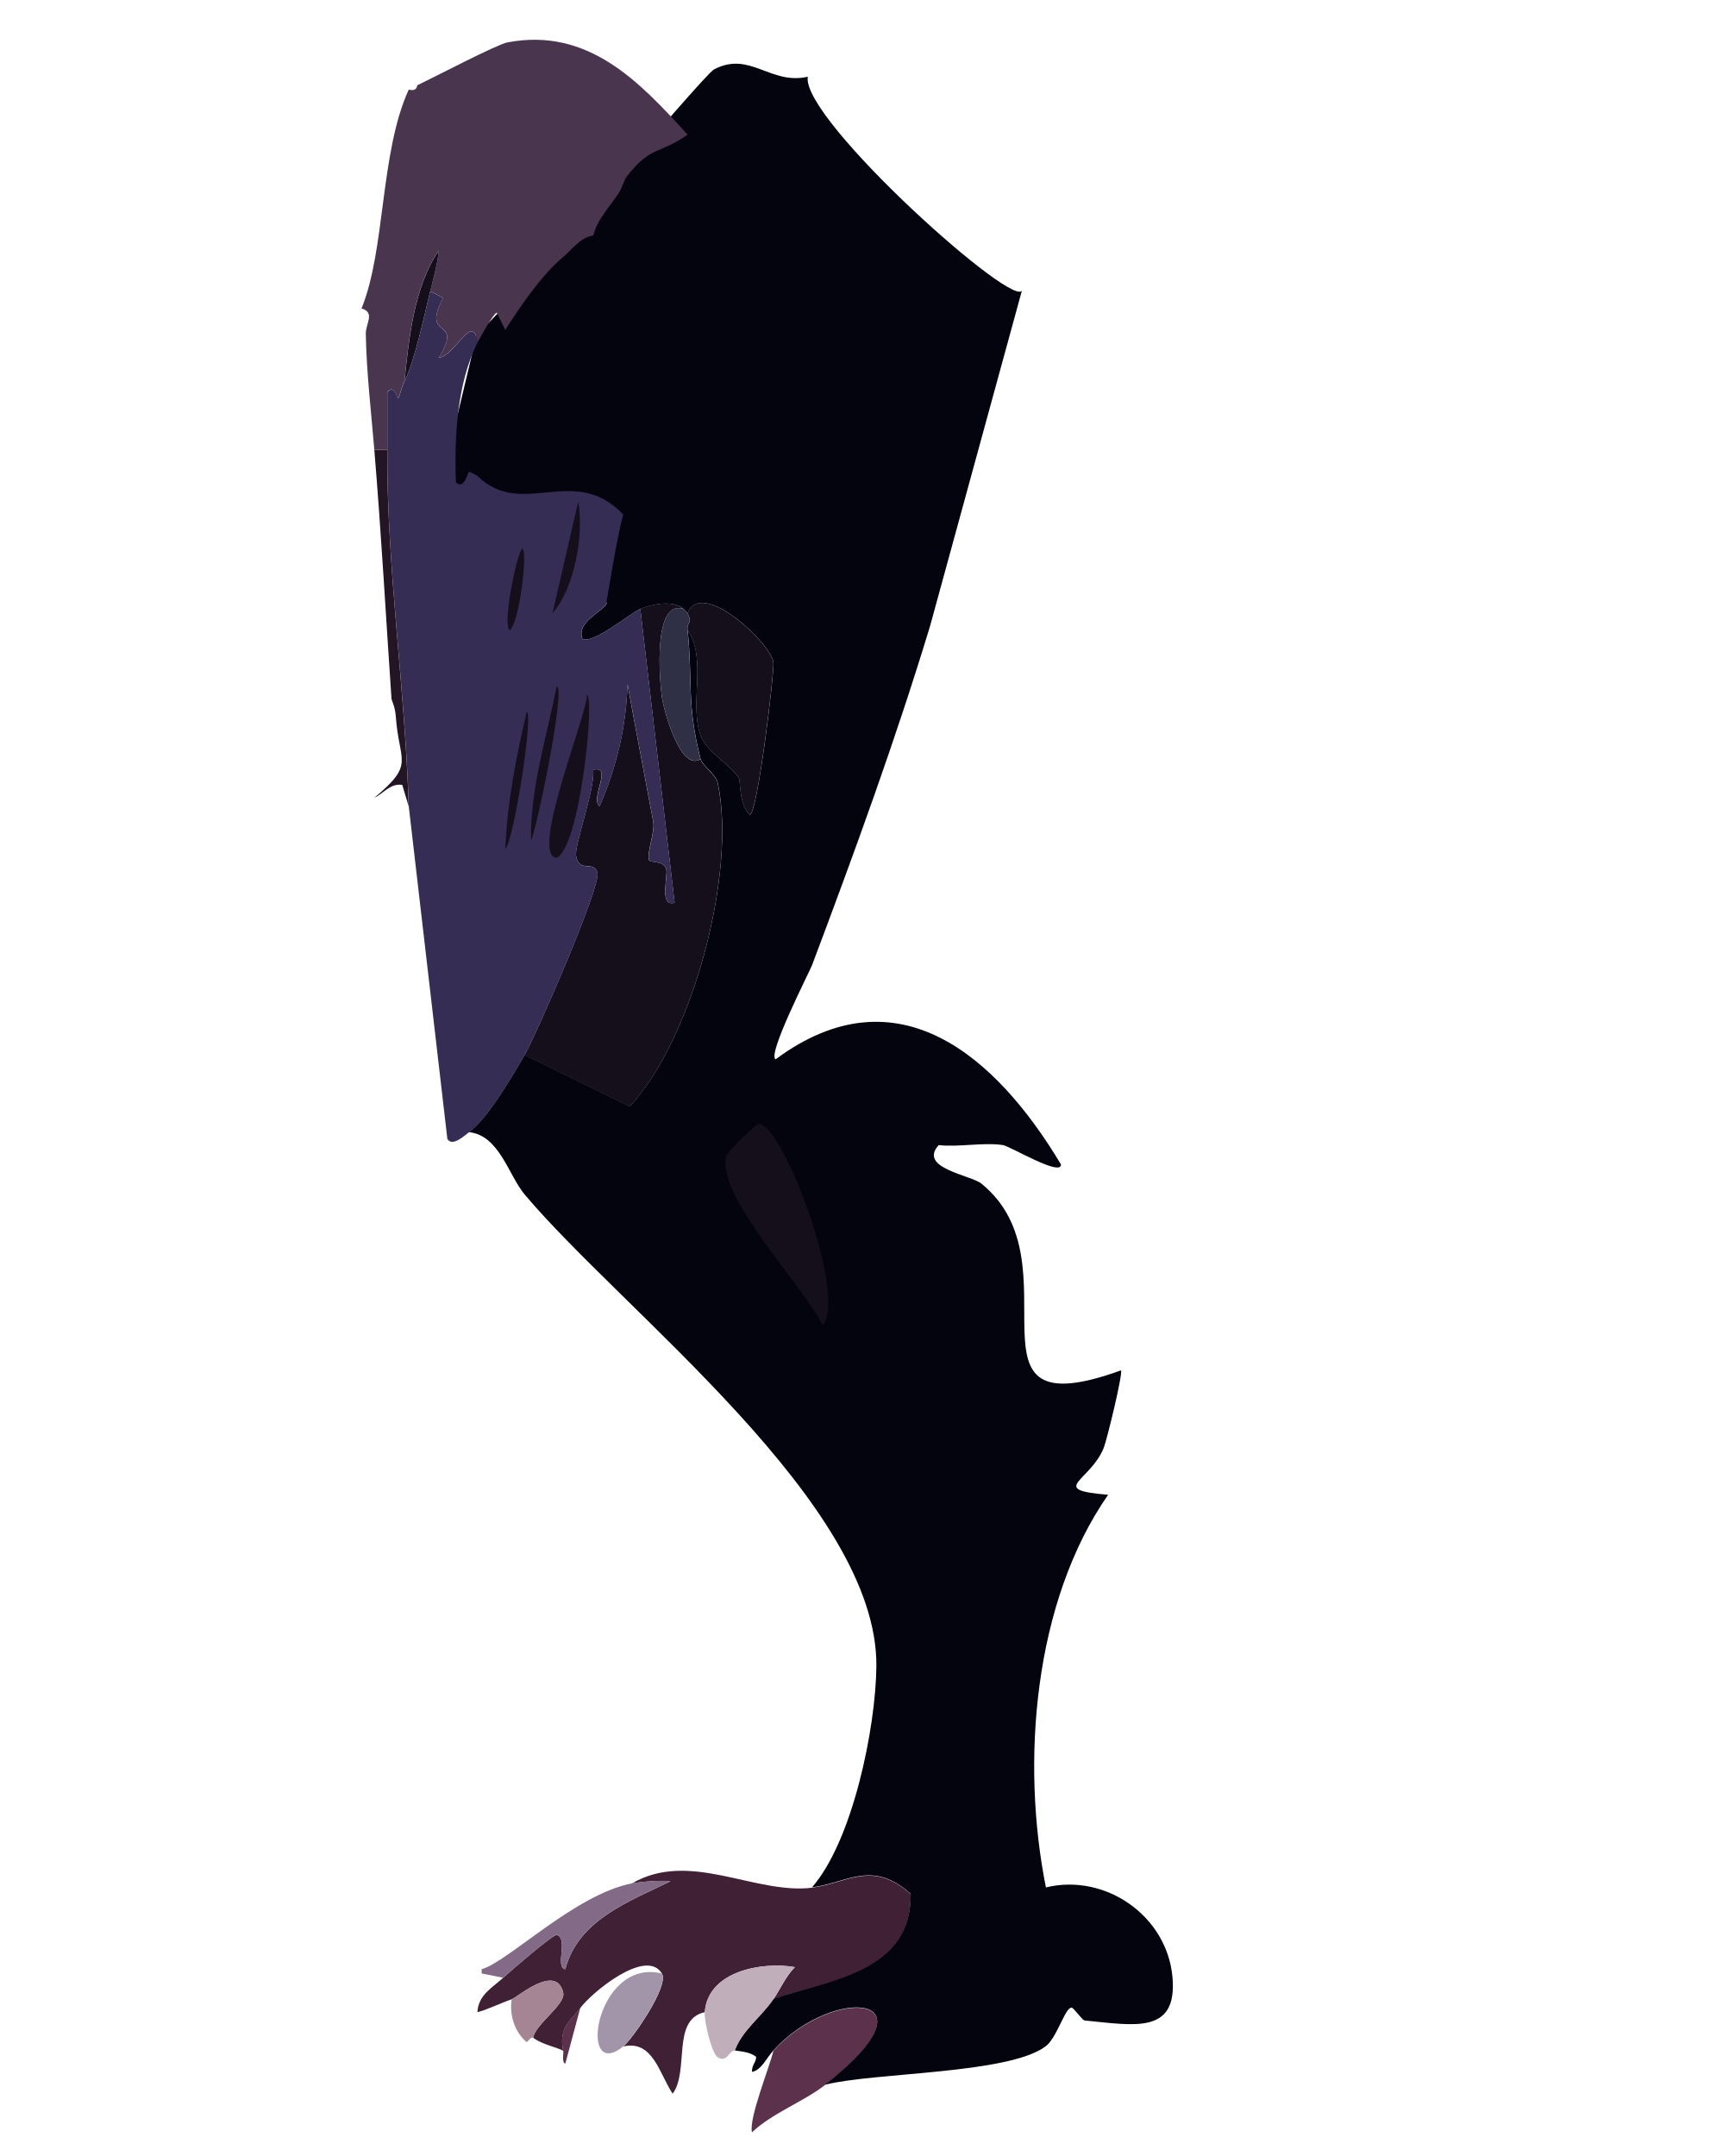
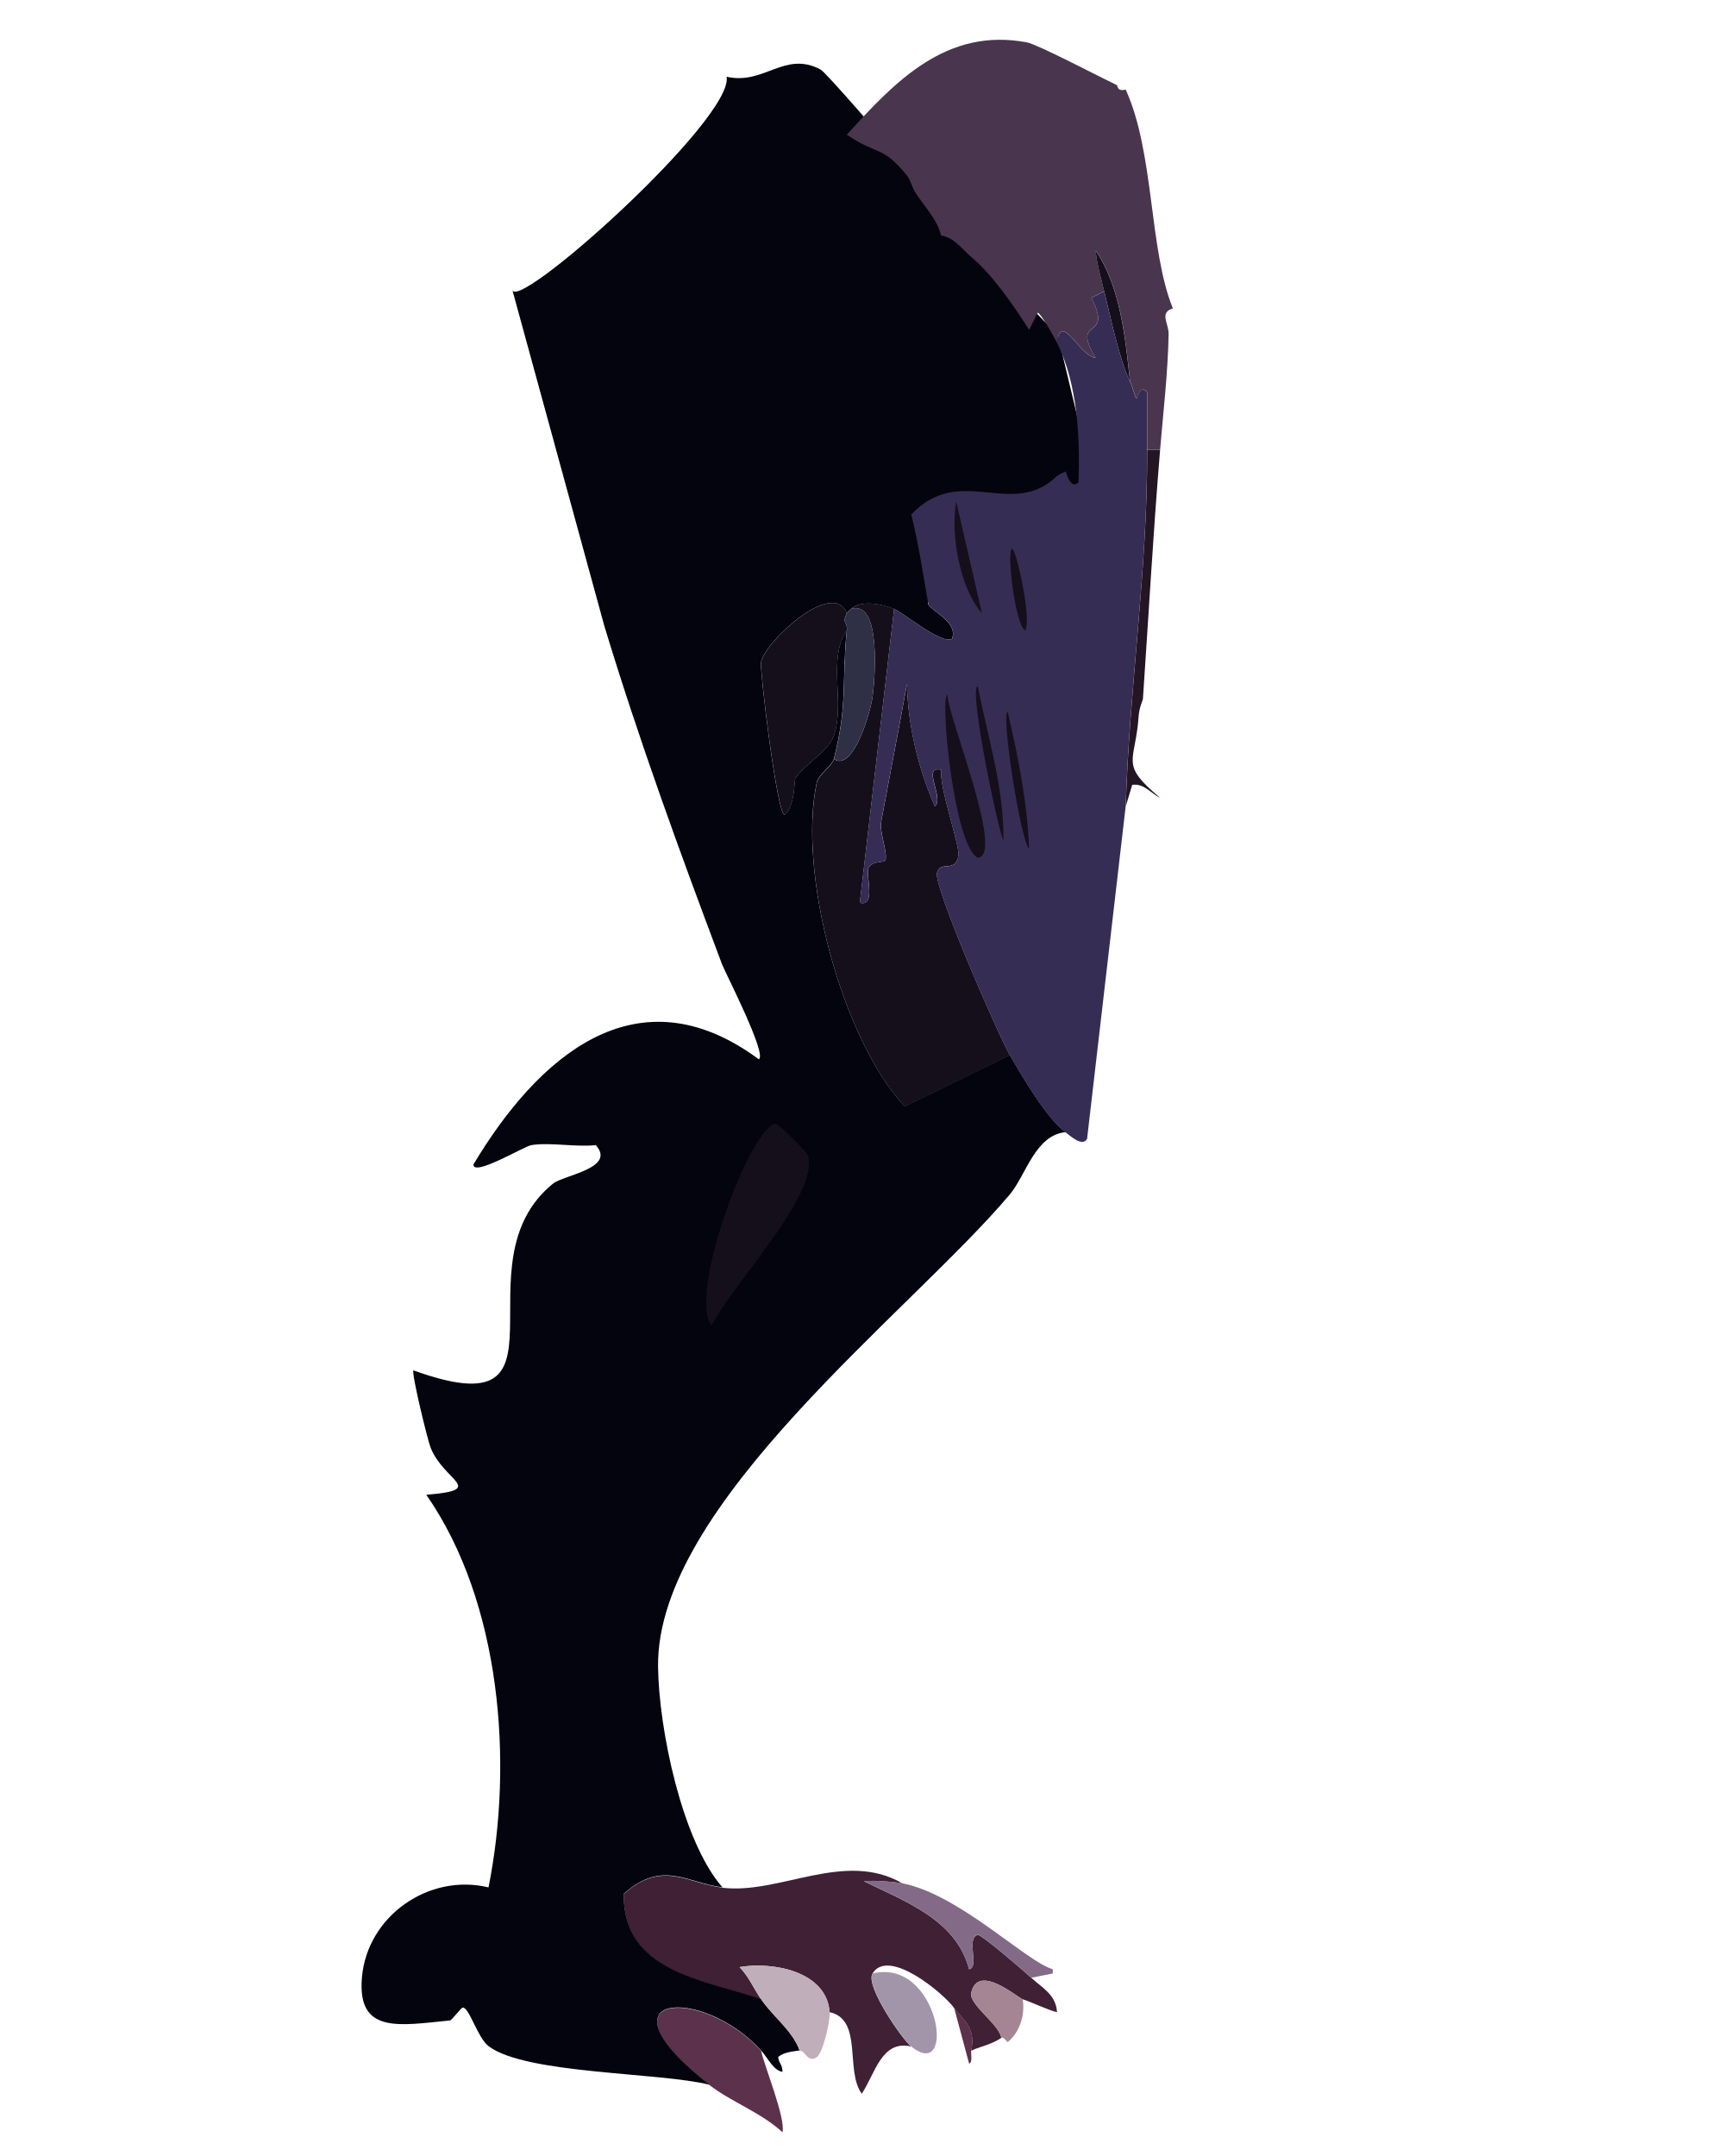
<svg xmlns="http://www.w3.org/2000/svg" id="Layer_1" version="1.1" viewBox="0 0 220.09 277.58">
  <defs>
    <style>
      .st0 {
        fill: #3f2035;
      }

      .st1 {
        fill: #c0afbb;
      }

      .st2 {
        fill: #a295a9;
      }

      .st3 {
        fill: #231523;
      }

      .st4 {
        fill: #49364e;
      }

      .st5 {
        fill: #836a86;
      }

      .st6 {
        fill: #04040e;
      }

      .st7 {
        fill: #5b314c;
      }

      .st8 {
        fill: #362d55;
      }

      .st9 {
        fill: #2f2f45;
      }

      .st10 {
        fill: #150f1c;
      }

      .st11 {
        fill: #a58493;
      }
    </style>
  </defs>
-   <path class="st7" d="M106.21,268.45c-2.69,2.11-6.75,3.59-9.39,6.08-.42-1.83,2.28-8.38,2.76-10.5,7.6-8.4,21.85-7.5,6.63,4.42Z" />
-   <path class="st10" d="M87.98,78.39c-3.93-1.2-3.06,9.11-2.76,11.33.23,1.68,2.38,9.67,4.97,8.01.21.84,1.99,2.02,2.21,3.04,2.48,11.49-3.19,32.96-11.33,41.71l-13.54-6.63c1.62-2.82,9.86-21.79,9.39-23.48s-2.35.12-2.76-2.21c-.22-1.26,2.53-8.89,2.21-11.05,2.61-.62-.45,3.69.83,4.7,2.15-4.93,3.45-10.31,3.59-15.75,1.06,5.88,2.22,11.79,3.31,17.68.26,1.41-.81,3.87-.55,4.97.1.44,1.76,0,2.21,1.1.34.84-1,4.99,1.1,4.42l-4.42-37.85c1.78-.69,4.23-1.11,5.52,0Z" />
-   <path class="st0" d="M104.56,243.03c4.5-.55,7.73-3.62,12.71.83.08,10.05-10.2,11.01-17.68,13.54.92-1.38,1.59-2.94,2.76-4.14-4.15-.73-11.21.47-11.6,5.8-4.33.95-1.96,7.56-4.14,10.5-1.69-2.5-2.53-6.97-6.35-6.08,1.15-.93,5.93-7.8,4.97-9.39-2.03-3.38-9.09,2.49-10.5,4.42-1.15,1.56-2.85,2.5-2.21,5.52-.81-.45-2.59-.76-3.87-1.66.22-1.71,4.2-4.3,3.87-5.8-.87-3.86-5.91.58-6.63.83-1.42.48-3.37,1.44-4.42,1.66.13-2.25,1.91-3.13,3.31-4.42.8-.74,6.48-5.66,6.91-5.52,1.55.48-.29,4.14,1.1,4.42,1.65-6.37,8.28-8.75,13.54-11.33-1.16-.16-3.91.07-4.97.28,7.44-4.34,15.81,1.45,23.2.55Z" />
-   <path class="st10" d="M88.53,81.15c-.12-1.15.68-.8,0-2.21,1.8-4.5,10.67,3.8,11.05,6.35.15,1.02-2.05,19.56-3.04,19.61-1.35-1.1-1.24-4.47-1.38-4.7-1.08-1.73-4.24-3.41-4.97-5.52-1.47-4.24.88-9.83-1.66-13.54Z" />
+   <path class="st7" d="M97.99,264.03c.48,2.12,3.18,8.67,2.76,10.5-2.64-2.49-6.7-3.97-9.39-6.08-15.22-11.92-.97-12.82,6.63-4.42Z" />
+   <path class="st10" d="M109.61,78.38c1.29-1.11,3.74-.69,5.52,0l-4.42,37.85c2.1.57.76-3.58,1.1-4.42.45-1.1,2.11-.66,2.21-1.1.26-1.1-.81-3.56-.55-4.97,1.09-5.89,2.25-11.8,3.31-17.68.14,5.44,1.44,10.82,3.59,15.75,1.28-1.01-1.78-5.32.83-4.7-.32,2.16,2.43,9.79,2.21,11.05-.41,2.33-2.29.52-2.76,2.21s7.77,20.66,9.39,23.48l-13.54,6.63c-8.14-8.75-13.81-30.22-11.33-41.71.22-1.02,2-2.2,2.21-3.04,2.59,1.66,4.74-6.33,4.97-8.01.3-2.22,1.17-12.53-2.76-11.33h.02Z" />
+   <path class="st0" d="M93.01,243.04c7.39.9,15.76-4.89,23.2-.55-1.06-.21-3.81-.44-4.97-.28,5.26,2.58,11.89,4.96,13.54,11.33,1.39-.28-.45-3.94,1.1-4.42.43-.14,6.11,4.78,6.91,5.52,1.4,1.29,3.18,2.17,3.31,4.42-1.05-.22-3-1.18-4.42-1.66-.72-.25-5.76-4.69-6.63-.83-.33,1.5,3.65,4.09,3.87,5.8-1.28.9-3.06,1.21-3.87,1.66.64-3.02-1.06-3.96-2.21-5.52-1.41-1.93-8.47-7.8-10.5-4.42-.96,1.59,3.82,8.46,4.97,9.39-3.82-.89-4.66,3.58-6.35,6.08-2.18-2.94.19-9.55-4.14-10.5-.39-5.33-7.45-6.53-11.6-5.8,1.17,1.2,1.84,2.76,2.76,4.14-7.48-2.53-17.76-3.49-17.68-13.54,4.98-4.45,8.21-1.38,12.71-.83h0Z" />
+   <path class="st10" d="M109.04,81.14c-2.54,3.71-.19,9.3-1.66,13.54-.73,2.11-3.89,3.79-4.97,5.52-.14.23-.03,3.6-1.38,4.7-.99-.05-3.19-18.59-3.04-19.61.38-2.55,9.25-10.85,11.05-6.35-.68,1.41.12,1.06,0,2.21h0Z" />
  <g>
-     <path class="st6" d="M131.63,37.23c-.14,3.49-28.54-21.88-27.62-27.35-4.85,1.1-7.45-3.38-12.08-.94-1.46.77-28.78,33.53-30.48,33.87l-4.96,20.74c5.8,5.67,22.7,12.56,21.55,14.29-.68,1.01-3.86,2.33-3.04,4.42,1.35.73,6.31-3.42,7.46-3.87,1.78-.69,4.23-1.11,5.53,0,.09.07.54.52.55.55,1.8-4.5,10.67,3.8,11.05,6.35.15,1.02-2.05,19.56-3.04,19.61-1.35-1.1-1.24-4.47-1.38-4.7-1.08-1.73-4.24-3.41-4.97-5.53-1.47-4.24.88-9.83-1.66-13.54.69,6.83-.16,9.33,1.66,16.57.21.84,1.99,2.02,2.21,3.04,2.48,11.49-3.19,32.96-11.33,41.71l-13.54-6.63c-1.49,2.61-4.85,8.33-7.18,9.94,3.92.37,5.12,5.56,7.18,8.01,12.69,15.09,45.51,39.84,45.3,60.77-.08,7.97-3.06,22.47-8.29,28.45,4.5-.55,7.73-3.62,12.71.83.08,10.05-10.2,11.01-17.68,13.54-1.44,2.17-4.08,4.07-4.97,6.63.93.15,1.94.19,2.76.83-.06.82-.55.94-.55,1.93,1.2-.21,1.83-1.73,2.76-2.76,7.6-8.4,21.85-7.5,6.63,4.42,6.35-1.62,23.69-1.35,28.45-4.97,1.44-1.1,2.47-4.97,3.32-4.97.24,0,1.38,1.63,1.66,1.66,6.43.62,11.96,1.83,11.33-5.53-.68-7.93-8.64-13.46-16.3-11.6-3.22-16.07-1.62-36.7,8.01-50.55-7.88-.66-2.27-1.7-.55-6.08.39-.99,2.47-9.51,2.21-9.94-21.91,7.92-5.26-13.71-17.96-24.03-1.38-1.13-8.2-1.98-5.52-4.97,2.57.29,5.84-.39,8.29,0,.93.15,7.51,4.12,7.46,2.49-8.24-13.77-20.99-25.2-36.74-13.54-1.13-.56,4.33-11.19,4.7-12.15,5.42-14.4,10.72-28.9,15.19-43.65" />
-     <path class="st10" d="M97.65,144.69c3.13-.03,11.45,21.98,8.29,25.97-2.49-5.12-13.75-16.7-12.43-21.82.15-.58,3.85-4.14,4.14-4.14Z" />
+     <path class="st6" d="M77.81,80.58c4.47,14.75,9.77,29.25,15.19,43.65.37.96,5.83,11.59,4.7,12.15-15.75-11.66-28.5-.23-36.74,13.54-.05,1.63,6.53-2.34,7.46-2.49,2.45-.39,5.72.29,8.29,0,2.68,2.99-4.14,3.84-5.52,4.97-12.7,10.32,3.95,31.95-17.96,24.03-.26.43,1.82,8.95,2.21,9.94,1.72,4.38,7.33,5.42-.55,6.08,9.63,13.85,11.23,34.48,8.01,50.55-7.66-1.86-15.62,3.67-16.3,11.6-.63,7.36,4.9,6.15,11.33,5.53.28-.03,1.42-1.66,1.66-1.66.85,0,1.88,3.87,3.32,4.97,4.76,3.62,22.1,3.35,28.45,4.97-15.22-11.92-.97-12.82,6.63-4.42.93,1.03,1.56,2.55,2.76,2.76,0-.99-.49-1.11-.55-1.93.82-.64,1.83-.68,2.76-.83-.89-2.56-3.53-4.46-4.97-6.63-7.48-2.53-17.76-3.49-17.68-13.54,4.98-4.45,8.21-1.38,12.71-.83-5.23-5.98-8.21-20.48-8.29-28.45-.21-20.93,32.61-45.68,45.3-60.77,2.06-2.45,3.26-7.64,7.18-8.01-2.33-1.61-5.69-7.33-7.18-9.94l-13.54,6.63c-8.14-8.75-13.81-30.22-11.33-41.71.22-1.02,2-2.2,2.21-3.04,1.82-7.24.97-9.74,1.66-16.57-2.54,3.71-.19,9.3-1.66,13.54-.73,2.12-3.89,3.8-4.97,5.53-.14.23-.03,3.6-1.38,4.7-.99-.05-3.19-18.59-3.04-19.61.38-2.55,9.25-10.85,11.05-6.35.01-.03.46-.48.55-.55,1.3-1.11,3.75-.69,5.53,0,1.15.45,6.11,4.6,7.46,3.87.82-2.09-2.36-3.41-3.04-4.42-1.15-1.73,15.75-8.62,21.55-14.29l-4.96-20.74c-1.7-.34-29.02-33.1-30.48-33.87-4.63-2.44-7.23,2.04-12.08.94.92,5.47-27.48,30.84-27.62,27.35" />
+     <path class="st10" d="M99.92,144.7c.29,0,3.99,3.56,4.14,4.14,1.32,5.12-9.94,16.7-12.43,21.82-3.16-3.99,5.16-26,8.29-25.97h0Z" />
  </g>
-   <path class="st1" d="M99.58,257.4c-1.44,2.17-4.08,4.07-4.97,6.63-.72-.11-.99,1.63-2.21.83-.75-.49-1.75-4.56-1.66-5.8.39-5.33,7.46-6.53,11.6-5.8-1.17,1.21-1.85,2.76-2.76,4.14Z" />
-   <path class="st9" d="M87.98,78.39c.09.07.54.52.55.55.68,1.41-.12,1.06,0,2.21.69,6.83-.16,9.33,1.66,16.57-2.6,1.65-4.74-6.33-4.97-8.01-.3-2.21-1.17-12.52,2.76-11.33Z" />
-   <path class="st5" d="M64.78,254.63l-2.76-.55v-.55c3.32-.9,12.04-9.64,19.34-11.05,1.06-.21,3.81-.44,4.97-.28-5.26,2.58-11.88,4.96-13.54,11.33-1.39-.28.44-3.94-1.1-4.42-.42-.13-6.1,4.79-6.91,5.52Z" />
-   <path class="st2" d="M85.22,254.08c.95,1.59-3.82,8.46-4.97,9.39-5.93,4.8-3.63-11.47,4.97-9.39Z" />
-   <path class="st11" d="M68.65,262.37c-.28-.2-.79.58-.83.55-1.58-1.3-2.26-3.56-1.93-5.52.72-.25,5.76-4.69,6.63-.83.34,1.5-3.65,4.09-3.87,5.8Z" />
-   <path class="st7" d="M74.72,258.5l-1.93,7.18c-.51-.07-.17-1.6-.28-1.66-.64-3.03,1.06-3.96,2.21-5.52Z" />
-   <path class="st4" d="M80.8,22.59c-.48.6-.68,1.54-1.1,2.21-1.14,1.78-2.77,3.37-3.31,5.52-1.76.29-2.69,1.78-3.87,2.76-2.77,2.3-5.53,6.35-7.46,9.39l-1.1-2.21c-.36,0-2.17,3.22-2.49,3.87-.52-4.12-2.87,1.68-4.97,1.93,3.32-5.48-2.39-2.03.55-7.73l-1.66-.83c.42-1.72.95-3.47,1.1-5.25-3.17,4.61-3.85,11.3-4.42,16.85-.42.85-.64,2.07-.83,2.21-.08.06-.43-1.93-1.38-.83,0,2.49.01,4.98,0,7.46h-1.66c-.41-4.91-1.01-10-1.1-14.92-.03-1.37,1.25-2.78-.55-3.31,3.1-7.57,2.36-20.03,6.08-28.18,1.12.3,1.05-.53,1.1-.55,2.16-1.03,10.23-5.26,11.6-5.52,10.36-1.98,17.01,5.03,23.2,11.88-3.82,2.64-4.61,1.36-7.73,5.25Z" />
-   <path class="st10" d="M55.39,37.51c-.79,3.24-1.96,8.85-3.31,11.6.57-5.55,1.25-12.24,4.42-16.85-.16,1.78-.69,3.53-1.1,5.25Z" />
+   <path class="st1" d="M95.23,253.26c4.14-.73,11.21.47,11.6,5.8.09,1.24-.91,5.31-1.66,5.8-1.22.8-1.49-.94-2.21-.83-.89-2.56-3.53-4.46-4.97-6.63-.91-1.38-1.59-2.93-2.76-4.14Z" />
+   <path class="st9" d="M109.59,78.38c3.93-1.19,3.06,9.12,2.76,11.33-.23,1.68-2.37,9.66-4.97,8.01,1.82-7.24.97-9.74,1.66-16.57.12-1.15-.68-.8,0-2.21.01-.03.46-.48.55-.55h0Z" />
+   <path class="st5" d="M125.88,249.11c-1.54.48.29,4.14-1.1,4.42-1.66-6.37-8.28-8.75-13.54-11.33,1.16-.16,3.91.07,4.97.28,7.3,1.41,16.02,10.15,19.34,11.05v.55s-2.76.55-2.76.55c-.81-.73-6.49-5.65-6.91-5.52Z" />
+   <path class="st2" d="M117.32,263.47c-1.15-.93-5.92-7.8-4.97-9.39,8.6-2.08,10.9,14.19,4.97,9.39Z" />
+   <path class="st11" d="M125.05,256.57c.87-3.86,5.91.58,6.63.83.33,1.96-.35,4.22-1.93,5.52-.04.03-.55-.75-.83-.55-.22-1.71-4.21-4.3-3.87-5.8Z" />
+   <path class="st7" d="M125.06,264.02c-.11.06.23,1.59-.28,1.66l-1.93-7.18c1.15,1.56,2.85,2.49,2.21,5.52Z" />
+   <path class="st4" d="M109.04,17.34c6.19-6.85,12.84-13.86,23.2-11.88,1.37.26,9.44,4.49,11.6,5.52.05.02-.02.85,1.1.55,3.72,8.15,2.98,20.61,6.08,28.18-1.8.53-.52,1.94-.55,3.31-.09,4.92-.69,10.01-1.1,14.92h-1.66c0-2.48,0-4.97,0-7.46-.95-1.1-1.3.89-1.38.83-.19-.14-.41-1.36-.83-2.21-.57-5.55-1.25-12.24-4.42-16.85.15,1.78.68,3.53,1.1,5.25l-1.66.83c2.94,5.7-2.77,2.25.55,7.73-2.1-.25-4.45-6.05-4.97-1.93-.32-.65-2.13-3.87-2.49-3.87l-1.1,2.21c-1.93-3.04-4.69-7.09-7.46-9.39-1.18-.98-2.11-2.47-3.87-2.76-.54-2.15-2.17-3.74-3.31-5.52-.42-.67-.62-1.61-1.1-2.21-3.12-3.89-3.91-2.61-7.73-5.25Z" />
+   <path class="st10" d="M142.17,37.51c-.41-1.72-.94-3.47-1.1-5.25,3.17,4.61,3.85,11.3,4.42,16.85-1.35-2.75-2.52-8.36-3.31-11.6h-.01Z" />
  <g>
-     <path class="st8" d="M61.46,44.14c-2.63,5.32-2.97,12.14-2.76,17.96.95.9,1.41-.76,1.66-1.38.25.06,1.03.48,1.1.55,5.8,5.67,12.43-1.71,18.78,4.97-.95,3.79-1.53,7.75-2.21,11.6-.68,1.01-3.86,2.33-3.04,4.42,1.35.73,6.31-3.42,7.46-3.87l4.42,37.85c-2.11.57-.76-3.58-1.1-4.42-.45-1.1-2.11-.67-2.21-1.1-.26-1.1.81-3.56.55-4.97-1.09-5.89-2.25-11.8-3.31-17.68-.14,5.44-1.44,10.81-3.59,15.75-1.27-1.01,1.78-5.31-.83-4.7.32,2.16-2.43,9.79-2.21,11.05.41,2.33,2.29.52,2.76,2.21s-7.77,20.66-9.39,23.48c-1.49,2.61-4.85,8.33-7.18,9.94-.5.34-2.12,1.93-2.76.83l-4.97-42.82c-.46-15.26-2.83-30.53-2.76-45.86.01-2.48,0-4.97,0-7.46.95-1.1,1.31.88,1.38.83.19-.14.41-1.36.83-2.21,1.35-2.76,2.52-8.37,3.31-11.6l1.66.83c-2.95,5.7,2.77,2.25-.55,7.73,2.1-.25,4.46-6.06,4.97-1.93Z" />
+     <path class="st8" d="M136.1,44.14c.51-4.13,2.87,1.68,4.97,1.93-3.32-5.48,2.4-2.03-.55-7.73l1.66-.83c.79,3.23,1.96,8.84,3.31,11.6.42.85.64,2.07.83,2.21.07.05.43-1.93,1.38-.83,0,2.49,0,4.98,0,7.46.07,15.33-2.3,30.6-2.76,45.86l-4.97,42.82c-.64,1.1-2.26-.49-2.76-.83-2.33-1.61-5.69-7.33-7.18-9.94-1.62-2.82-9.86-21.79-9.39-23.48s2.35.12,2.76-2.21c.22-1.26-2.53-8.89-2.21-11.05-2.61-.61.44,3.69-.83,4.7-2.15-4.94-3.45-10.31-3.59-15.75-1.06,5.88-2.22,11.79-3.31,17.68-.26,1.41.81,3.87.55,4.97-.1.43-1.76,0-2.21,1.1-.34.84,1.01,4.99-1.1,4.42l4.42-37.85c1.15.45,6.11,4.6,7.46,3.87.82-2.09-2.36-3.41-3.04-4.42-.68-3.85-1.26-7.81-2.21-11.6,6.35-6.68,12.98.7,18.78-4.97.07-.07.85-.49,1.1-.55.25.62.71,2.28,1.66,1.38.21-5.82-.13-12.64-2.76-17.96h-.01Z" />
    <g>
-       <path class="st3" d="M49.86,57.95c-.06,15.32,2.3,30.6,2.76,45.86l-.83-2.76c-1.55-.23-2.42,1.13-3.59,1.66,5.29-4.42,3.18-4.46,2.76-10.5-.08-1.17-.54-2.1-.55-2.21-.73-10.71-1.32-21.34-2.21-32.04h1.66Z" />
-       <path class="st10" d="M75.55,89.44c1.08.04-.82,19.53-3.87,20.99-3.63-.15,4.21-19.16,3.87-20.99Z" />
-       <path class="st10" d="M74.45,64.58c.77,4.22-.48,11.21-3.31,14.36l3.31-14.36Z" />
-       <path class="st10" d="M71.68,88.33c1.21.17-2.58,18.46-3.31,19.89-.1-6.77,2.03-13.34,3.31-19.89Z" />
-       <path class="st10" d="M67.82,91.65c.89.13-1.62,16.42-2.76,17.68.23-5.94,1.41-11.91,2.76-17.68Z" />
-       <path class="st10" d="M67.26,70.65c.73.12-.38,9.73-1.66,10.5-.97-1.02,1.13-10.58,1.66-10.5Z" />
+       <path class="st3" d="M147.71,57.96h1.66c-.89,10.7-1.48,21.33-2.21,32.04,0,.11-.47,1.04-.55,2.21-.42,6.04-2.53,6.08,2.76,10.5-1.17-.53-2.04-1.89-3.59-1.66l-.83,2.76c.46-15.26,2.82-30.54,2.76-45.86h0Z" />
+       <path class="st10" d="M125.89,110.43c-3.05-1.46-4.95-20.95-3.87-20.99-.34,1.83,7.5,20.84,3.87,20.99Z" />
+       <path class="st10" d="M126.43,78.94c-2.83-3.15-4.08-10.14-3.31-14.36l3.31,14.36Z" />
+       <path class="st10" d="M129.2,108.22c-.73-1.43-4.52-19.72-3.31-19.89,1.28,6.55,3.41,13.12,3.31,19.89Z" />
+       <path class="st10" d="M132.51,109.33c-1.14-1.26-3.65-17.55-2.76-17.68,1.35,5.77,2.53,11.74,2.76,17.68Z" />
+       <path class="st10" d="M131.97,81.15c-1.28-.77-2.39-10.38-1.66-10.5.53-.08,2.63,9.48,1.66,10.5Z" />
    </g>
  </g>
</svg>
